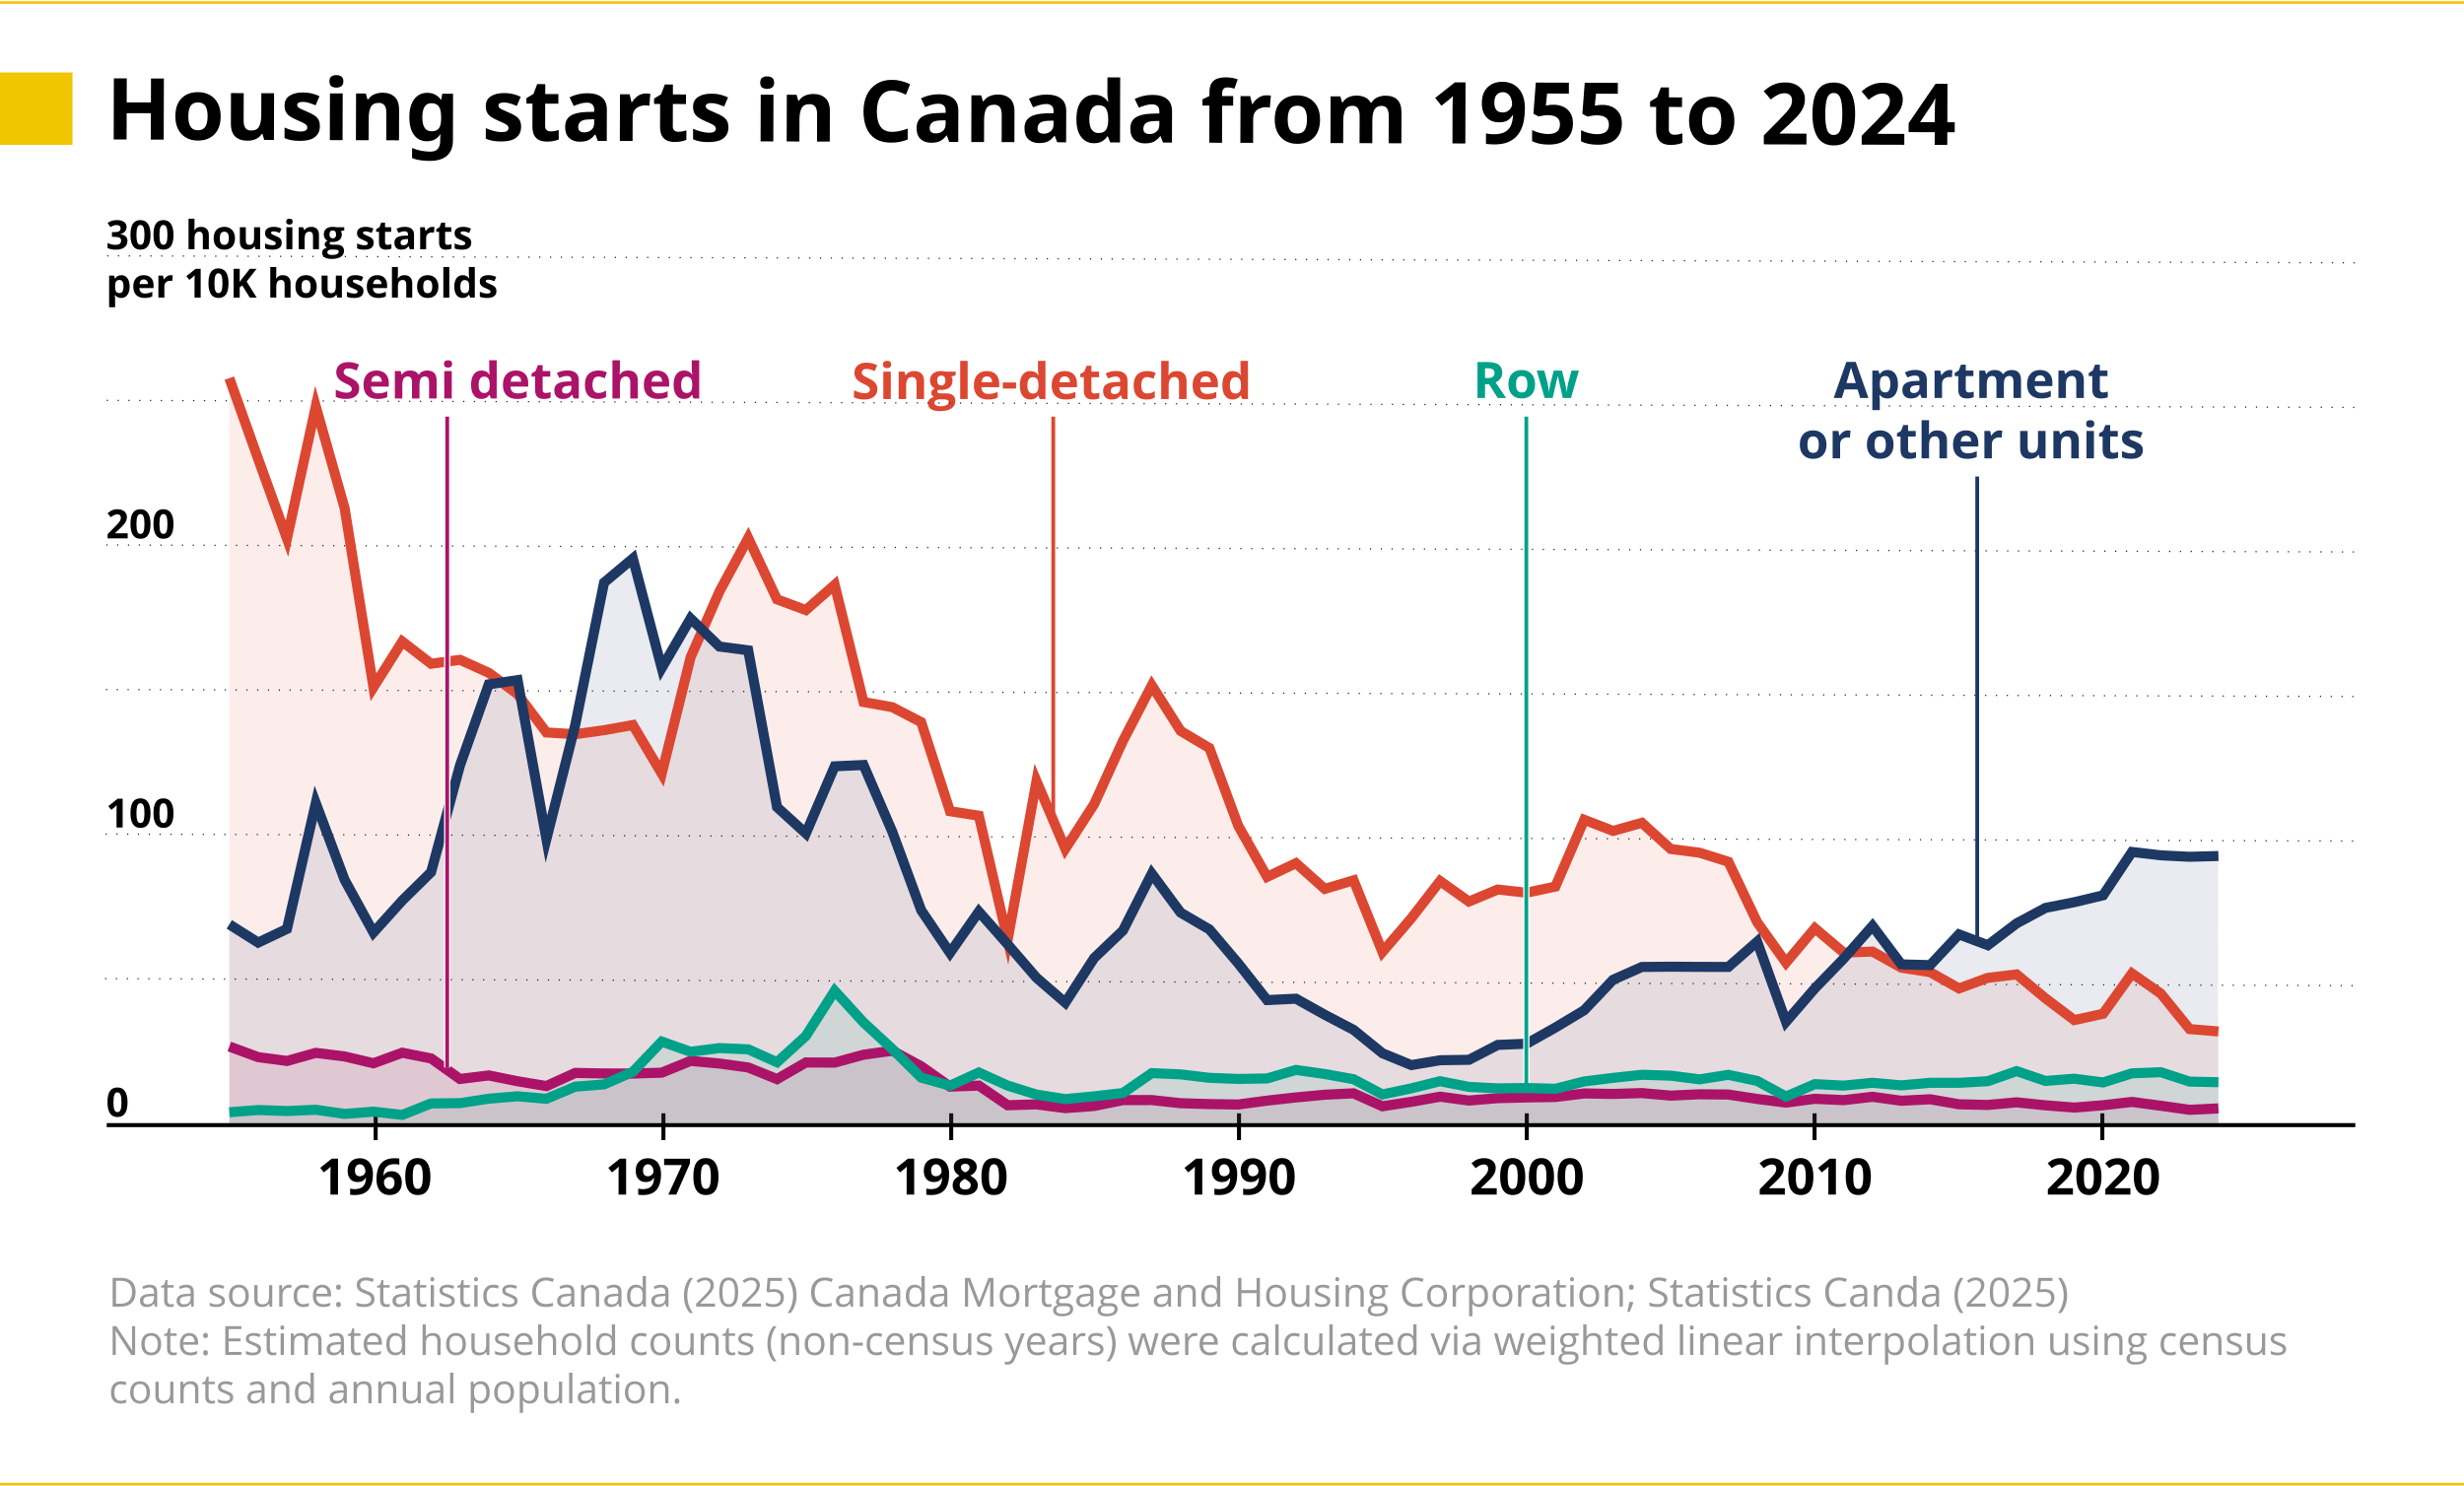
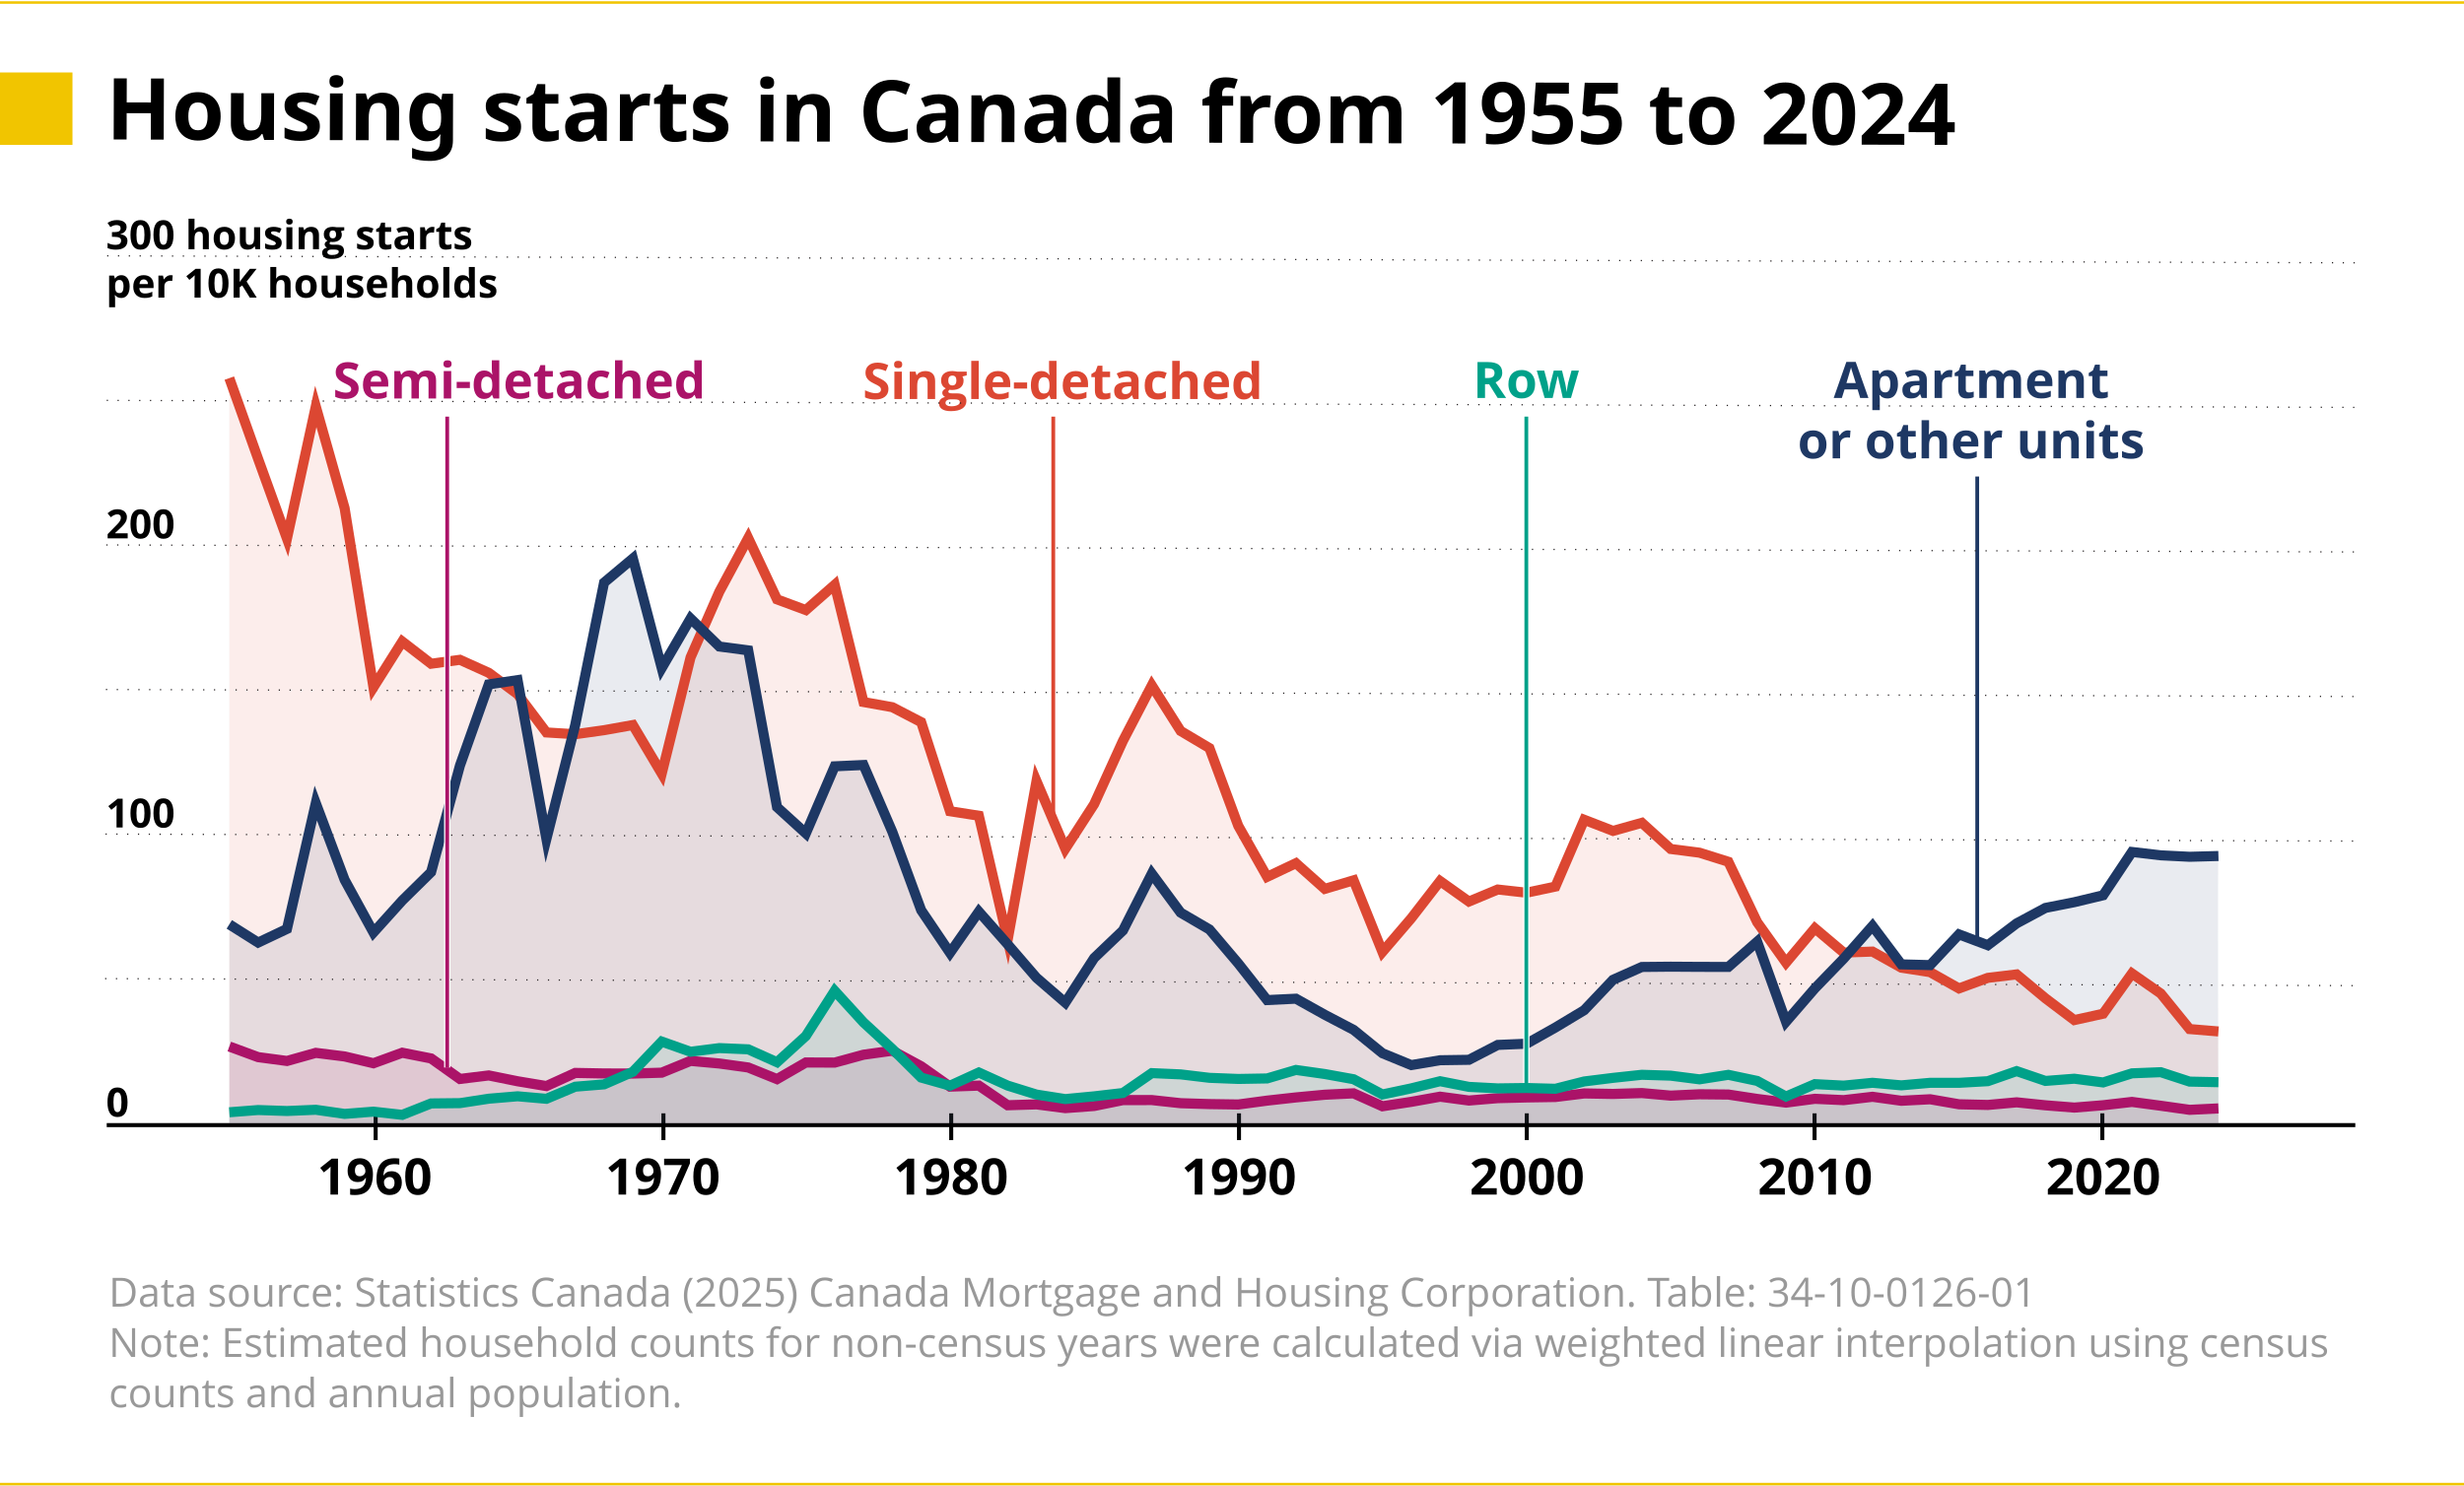
<svg xmlns="http://www.w3.org/2000/svg" width="6.8in" height="4.1in" viewBox="0 0 489.6 295.2" version="1.1" id="svg260">
  <defs id="defs260" />
  <g id="Layer_1" data-name="Layer 1">
    <rect style="fill:#ffffff;fill-rule:evenodd;stroke:none;stroke-width:1.008;stroke-linecap:round;stroke-dasharray:1.008, 1.008;paint-order:markers fill stroke" id="rect260" width="489.6" height="294.95" x="0" y="0" />
    <path d="m 423.62,193.463 -5.728,8.004 -5.728,1.264 -5.728,-4.321 -5.728,-4.76 -5.728,0.689 -5.728,2.098 -5.728,-3.23 -5.728,-0.893 -5.728,-3.199 -5.728,0.203 -5.728,-4.834 -5.728,6.831 -5.728,-8.037 -5.728,-12.013 -5.728,-1.803 -5.728,-0.736 -5.728,-5.202 -5.728,1.611 -5.728,-2.217 -5.728,13.282 -5.728,1.215 -5.728,-0.633 -5.728,2.388 -5.728,-4.071 -5.728,7.4 -5.728,6.691 -5.728,-14.236 -5.728,1.701 -5.728,-5.106 -5.728,2.719 -5.728,-10.138 -5.728,-15.455 -5.728,-3.405 -5.728,-9.054 -5.728,11.013 -5.728,12.59 -5.728,8.872 -5.728,-13.463 -5.728,31.563 -5.728,-24.673 -5.728,-0.896 -5.728,-17.704 -5.728,-2.972 -5.728,-1.029 -5.728,-23.296 -5.728,5.024 -5.728,-2.127 -5.728,-12.191 -5.728,10.656 -5.728,13.071 -5.728,23.094 -5.728,-9.658 -5.728,1.026 -5.728,0.803 -5.728,-0.355 -5.728,-7.606 -5.728,-4.245 -5.728,-2.586 -5.728,0.783 -5.728,-4.412 -5.728,9.09 L 68.484,100.99 62.756,80.772 57.028,107.04 51.3,91.208 45.572,75.141 v 148.082 h 395.241 c 0,0 -0.15,-18.382 0,-18.233 l -5.728,-0.476 -5.728,-7.062 -5.728,-3.99 z" fill="#ab2069" opacity="0.1" id="path1" style="fill:#dc4633;fill-opacity:1" />
    <path d="m 440.804,170.121 -5.728,0.154 -5.728,-0.289 -5.728,-0.667 -5.728,8.609 -5.728,1.372 -5.728,1.135 -5.728,3.075 -5.728,4.339 -5.728,-2.154 -5.728,6.111 -5.728,-0.15 -5.728,-7.638 -5.728,6.497 -5.728,5.916 -5.728,6.63 -5.728,-15.918 -5.728,5.022 -5.728,-0.011 -5.728,-0.036 -5.728,0.055 -5.728,2.545 -5.728,6.043 -5.728,3.449 -5.728,3.215 -5.728,0.239 -5.728,2.958 -5.728,0.086 -5.728,0.962 -5.728,-2.353 -5.728,-4.646 -5.728,-3 -5.728,-3.195 -5.728,0.276 -5.728,-7.281 -5.728,-6.755 -5.728,-3.341 -5.728,-7.756 -5.728,11.303 -5.728,5.473 -5.728,8.868 -5.728,-4.949 -5.728,-6.642 -5.728,-6.502 -5.728,8.204 -5.728,-8.479 -5.728,-15.572 -5.728,-13.292 -5.728,0.261 -5.728,13.331 -5.728,-5.221 -5.728,-31.154 -5.728,-0.759 -5.728,-5.57 -5.728,9.851 -5.728,-21.785 -5.728,4.796 -5.728,28.282 -5.728,22.674 -5.728,-31.577 -5.728,0.845 -5.728,16.139 -5.728,21.178 -5.728,5.641 -5.728,6.356 -5.728,-10.468 -5.728,-15.249 -5.728,25.006 -5.728,2.715 -5.728,-3.618 v 39.515 h 395.241 c 0,0 -0.205,-53.103 0,-53.103 z" fill="#1e3864" opacity="0.1" id="path2" />
-     <text fill="#00a28a" font-family="OpenSans-Bold, 'Open Sans'" font-size="10px" font-weight="700" id="text9" style="fill:#ab1368;fill-opacity:1" x="66.267" y="79.195">
-       <tspan x="66.267" y="79.195" id="tspan9" style="fill:#ab1368;fill-opacity:1">Semi detached</tspan>
+     <text fill="#00a28a" font-family="OpenSans-Bold, 'Open Sans'" font-size="10px" font-weight="700" id="text9" style="fill:#ab1368;fill-opacity:1" x="66.155" y="79.195">
+       <tspan x="66.155" y="79.195" id="tspan9" style="fill:#ab1368;fill-opacity:1">Semi-detached</tspan>
    </text>
-     <text transform="translate(169.227,79.305)" fill="#ab2069" font-family="OpenSans-Bold, 'Open Sans'" font-size="10px" font-weight="700" id="text10" style="fill:#dc4732;fill-opacity:1">
-       <tspan x="0" y="0" id="tspan10" style="fill:#dc4732;fill-opacity:1">Single-detached</tspan>
+     <text fill="#ab2069" font-family="OpenSans-Bold, 'Open Sans'" font-size="10px" font-weight="700" id="text10" style="fill:#dc4732;fill-opacity:1" x="171.425" y="79.305">
+       <tspan x="171.425" y="79.305" id="tspan10" style="fill:#dc4732;fill-opacity:1">Single-detached</tspan>
    </text>
    <text transform="translate(364.356,79.096)" fill="#1e3864" font-family="OpenSans-Bold, 'Open Sans'" font-size="10px" font-weight="700" id="text12">
      <tspan x="0" y="0" id="tspan11">Apartment</tspan>
      <tspan x="-7.178" y="12" id="tspan12">or other units</tspan>
    </text>
    <text transform="translate(292.67,79.097)" fill="#dc4732" font-family="OpenSans-Bold, 'Open Sans'" font-size="10px" font-weight="700" id="text13" style="fill:#00a189;fill-opacity:1">
      <tspan x="0" y="0" id="tspan13" style="fill:#00a189;fill-opacity:1">Row</tspan>
    </text>
    <line x1="209.285" y1="82.8" x2="209.285" y2="161.94" fill="none" stroke="#ab2069" stroke-width="0.75" id="line13" style="stroke:#dc4732;stroke-opacity:1" />
    <line x1="392.877" y1="94.703" x2="392.877" y2="187.059" fill="none" stroke="#1e3864" stroke-width="0.75" id="line14" />
    <text font-family="OpenSans-Bold, 'Open Sans'" font-size="10px" font-weight="700" id="text2-6" x="63.036" y="237.407">
      <tspan x="63.036" y="237.407" id="tspan2-2">1960</tspan>
    </text>
    <text font-family="OpenSans-Bold, 'Open Sans'" font-size="10px" font-weight="700" id="text3-9" x="120.28" y="237.407">
      <tspan x="120.28" y="237.407" id="tspan3-1">1970</tspan>
    </text>
    <text font-family="OpenSans-Bold, 'Open Sans'" font-size="10px" font-weight="700" id="text4-2" x="177.524" y="237.407">
      <tspan x="177.524" y="237.407" id="tspan4-7">1980</tspan>
    </text>
    <text font-family="OpenSans-Bold, 'Open Sans'" font-size="10px" font-weight="700" id="text5-0" x="234.768" y="237.407">
      <tspan x="234.768" y="237.407" id="tspan5-9">1990</tspan>
    </text>
    <text font-family="OpenSans-Bold, 'Open Sans'" font-size="10px" font-weight="700" id="text6-3" x="292.012" y="237.407">
      <tspan x="292.012" y="237.407" id="tspan6-6">2000</tspan>
    </text>
    <text font-family="OpenSans-Bold, 'Open Sans'" font-size="10px" font-weight="700" id="text7-0" x="349.258" y="237.407">
      <tspan x="349.258" y="237.407" id="tspan7-6">2010</tspan>
    </text>
    <text font-family="OpenSans-Bold, 'Open Sans'" font-size="10px" font-weight="700" id="text8-2" x="406.502" y="237.407">
      <tspan x="406.502" y="237.407" id="tspan8-6">2020</tspan>
    </text>
    <g id="g92-1" transform="translate(-0.067,-202.2805)">
      <g id="matplotlib.axis_1-8" data-name="matplotlib.axis 1">
        <g id="xtick_1-7" data-name="xtick 1">
          <g id="line2d_2-9" data-name="line2d 2">
            <path id="mbd33a27348-20" d="m 74.709,423.535 v 5.329" stroke="#000000" stroke-linejoin="round" stroke-width="0.8" />
          </g>
        </g>
        <g id="xtick_2-23" data-name="xtick 2">
          <g id="line2d_4-7" data-name="line2d 4">
            <path id="mbd33a27348-2-5" data-name="mbd33a27348" d="m 131.892,423.535 v 5.329" stroke="#000000" stroke-linejoin="round" stroke-width="0.8" />
          </g>
        </g>
        <g id="xtick_3-9" data-name="xtick 3">
          <g id="line2d_6-22" data-name="line2d 6">
            <path id="mbd33a27348-3-8" data-name="mbd33a27348" d="m 189.075,423.535 v 5.329" stroke="#000000" stroke-linejoin="round" stroke-width="0.8" />
          </g>
        </g>
        <g id="xtick_4-9" data-name="xtick 4">
          <g id="line2d_8-7" data-name="line2d 8">
            <path id="mbd33a27348-4-3" data-name="mbd33a27348" d="m 246.257,423.535 v 5.329" stroke="#000000" stroke-linejoin="round" stroke-width="0.8" />
          </g>
        </g>
        <g id="xtick_5-6" data-name="xtick 5">
          <g id="line2d_10-1" data-name="line2d 10">
            <path id="mbd33a27348-5-2" data-name="mbd33a27348" d="m 303.44,423.535 v 5.329" stroke="#000000" stroke-linejoin="round" stroke-width="0.8" />
          </g>
        </g>
        <g id="xtick_6-9" data-name="xtick 6">
          <g id="line2d_12-3" data-name="line2d 12">
            <path id="mbd33a27348-6-1" data-name="mbd33a27348" d="m 360.623,423.535 v 5.329" stroke="#000000" stroke-linejoin="round" stroke-width="0.8" />
          </g>
        </g>
        <g id="xtick_7-9" data-name="xtick 7">
          <g id="line2d_14-4" data-name="line2d 14">
            <path id="mbd33a27348-7-7" data-name="mbd33a27348" d="m 417.806,423.535 v 5.329" stroke="#000000" stroke-linejoin="round" stroke-width="0.8" />
          </g>
        </g>
      </g>
      <g id="matplotlib.axis_2-8" data-name="matplotlib.axis 2" />
      <g id="patch_5-3" data-name="patch 5" transform="matrix(0.9708305,0,0,1,7.6817,-0.3140329)">
        <path d="M 14.4,426.199 H 473.818" fill="none" stroke="#000000" stroke-linecap="square" stroke-width="0.8" id="path92-6" />
      </g>
    </g>
    <g id="text49" isolation="isolate">
      <text transform="rotate(0.17,-9329.012,7111.786)" font-family="TradeGothicLT-Bold, 'TradeGothic LT Bold'" font-size="17px" font-weight="700" isolation="isolate" id="text95">
        <tspan x="0" y="0" id="tspan95">Housing starts in Canada from 1955 to 2024</tspan>
      </text>
    </g>
    <rect id="rect95" x="0" y="14.4" width="14.4" height="14.4" fill="#f1c500" />
    <path id="path37-2" d="M 0,0.5 H 489.6" fill="none" stroke="#f1c500" stroke-miterlimit="2.25" stroke-width="0.5" />
    <path id="path37-2-0" d="M 0,294.95 H 489.6" fill="none" stroke="#f1c500" stroke-miterlimit="2.25" stroke-width="0.5" />
    <g id="text51" isolation="isolate" transform="translate(0,-202.9589)">
-       <text transform="translate(21.6,462.637)" fill="#999999" font-family="OpenSans, 'Open Sans'" font-size="8px" isolation="isolate" id="text98">
-         <tspan x="0" y="0" id="tspan96">Data source: Statistics Canada (2025) Canada Mortgage and Housing Corporation; Statistics Canda (2025)</tspan>
-         <tspan x="0" y="9.6" id="tspan97">Note: Estimated household counts (non-census years) were calculated via weighted linear interpolation using census</tspan>
-         <tspan x="0" y="19.2" xml:space="preserve" id="tspan98">counts and annual population.   </tspan>
+       <text transform="translate(21.6,462.637)" fill="#999999" font-family="OpenSans, 'Open Sans'" font-size="8px" isolation="isolate" id="text98" style="white-space:pre;inline-size:446.4;display:inline" xml:space="preserve">
+         <tspan x="0" y="0" id="tspan4">Data source: Statistics Canada (2025) Canada Mortgage and Housing Corporation. Table: 34-10-0126-01
+ </tspan>
+         <tspan x="0" y="10" id="tspan5">Note: Estimated household counts for non-census years were calculated via weighted linear interpolation using census </tspan>
+         <tspan x="0" y="20" id="tspan6">counts and annual population.</tspan>
      </text>
    </g>
    <g id="g103">
      <text transform="translate(21.06,221.92)" font-family="OpenSans-Bold, 'Open Sans'" font-size="8px" font-weight="700" id="text99">
        <tspan x="0" y="0" id="tspan99">0</tspan>
      </text>
      <text transform="translate(21.06,164.46)" font-family="OpenSans-Bold, 'Open Sans'" font-size="8px" font-weight="700" id="text100">
        <tspan x="0" y="0" id="tspan100">100</tspan>
      </text>
      <text transform="translate(21.06,106.999)" font-family="OpenSans-Bold, 'Open Sans'" font-size="8px" font-weight="700" id="text101">
        <tspan x="0" y="0" id="tspan101">200</tspan>
      </text>
      <text transform="translate(21.06,49.538)" font-family="OpenSans-Bold, 'Open Sans'" font-size="8px" font-weight="700" id="text103">
        <tspan x="0" y="0" id="tspan102">300 housing starts</tspan>
        <tspan x="0" y="9.6" id="tspan103">per 10K households</tspan>
      </text>
    </g>
    <g id="g109" transform="matrix(0.9537452,0,0,1,0.966263,0)">
      <line x1="20.89" y1="194.494" x2="489.428" y2="195.884" fill="none" stroke="#231f20" stroke-dasharray="0.25, 2" stroke-width="0.25" id="line104" />
      <line x1="20.976" y1="165.764" x2="489.514" y2="167.154" fill="none" stroke="#231f20" stroke-dasharray="0.25, 2" stroke-width="0.25" id="line105" />
      <line x1="21.061" y1="137.033" x2="489.599" y2="138.423" fill="none" stroke="#231f20" stroke-dasharray="0.25, 2" stroke-width="0.25" id="line106" />
      <line x1="21.146" y1="108.303" x2="489.684" y2="109.693" fill="none" stroke="#231f20" stroke-dasharray="0.25, 2" stroke-width="0.25" id="line107" />
      <line x1="21.231" y1="79.573" x2="489.769" y2="80.963" fill="none" stroke="#231f20" stroke-dasharray="0.25, 2" stroke-width="0.25" id="line108" />
      <line x1="21.317" y1="50.843" x2="489.855" y2="52.233" fill="none" stroke="#231f20" stroke-dasharray="0.25, 2" stroke-width="0.25" id="line109" />
    </g>
    <path d="m 423.62,218.995 -5.728,0.66 -5.728,0.464 -5.728,-0.453 -5.728,-0.589 -5.728,0.518 -5.728,-0.133 -5.728,-0.996 -5.728,0.297 -5.728,-0.787 -5.728,0.664 -5.728,-0.263 -5.728,0.752 -5.728,-0.727 -5.728,-0.874 -5.728,-0.055 -5.728,0.27 -5.728,-0.51 -5.728,0.176 -5.728,-0.101 -5.728,0.704 -5.728,0.089 -5.728,0.143 -5.728,0.474 -5.728,-0.765 -5.728,1.023 -5.728,0.879 -5.728,-2.567 -5.728,0.275 -5.728,0.537 -5.728,0.635 -5.728,0.77 -5.728,-0.082 -5.728,-0.176 -5.728,-0.624 -5.728,0.008 -5.728,1.167 -5.728,0.427 -5.728,-0.746 -5.728,0.174 -5.728,-3.901 -5.728,0.197 -5.728,-4.039 -5.728,-3.096 -5.728,0.798 -5.728,1.564 -5.728,-0.02 -5.728,3.303 -5.728,-2.312 -5.728,-0.788 -5.728,-0.521 -5.728,2.342 -5.728,0.176 -5.728,-0.018 -5.728,-0.109 -5.728,2.612 -5.728,-0.953 -5.728,-1.16 -5.728,0.699 -5.728,-4.075 -5.728,-1.132 -5.728,2.087 -5.728,-1.35 -5.728,-0.714 -5.728,1.61 -5.728,-0.762 -5.728,-2.112 v 15.243 h 395.241 v -2.939 l -5.728,0.28 -5.728,-0.81 -5.728,-0.76 z" fill="#00a28a" opacity="0.1" id="path109" style="fill:#ab1368;fill-opacity:1" />
    <polygon points="114.301,215.97 120.029,215.508 125.757,213.004 131.485,207.004 137.214,209.026 142.942,208.296 148.67,208.542 154.398,211.108 160.126,205.889 165.854,196.917 171.582,203.193 177.31,208.478 183.039,214.157 188.767,215.77 194.495,213.148 200.223,215.747 205.951,217.532 211.679,218.43 217.407,217.883 223.135,217.219 228.864,213.27 234.592,213.523 240.32,214.206 246.048,214.429 251.776,214.33 257.504,212.639 263.232,213.45 268.96,214.484 274.689,217.512 280.417,216.299 286.145,214.879 291.873,216.005 297.601,216.304 303.329,216.228 309.057,216.383 314.785,214.927 320.514,214.215 326.242,213.602 331.97,213.778 337.698,214.509 343.426,213.611 349.154,214.82 354.882,217.926 360.611,215.459 366.339,215.753 372.067,215.193 377.795,215.702 383.523,215.197 389.251,215.201 394.979,214.875 400.707,212.872 406.436,214.824 412.164,214.383 417.892,215.126 423.62,213.314 429.348,213.086 435.076,214.958 440.804,215.076 440.804,223.224 45.563,223.224 45.563,221.051 51.292,220.605 57.02,220.8 62.748,220.554 68.476,221.375 74.204,220.928 79.932,221.568 85.66,219.294 91.389,219.235 97.117,218.355 102.845,217.874 108.573,218.374 " fill="#dc4732" opacity="0.1" id="polygon184" style="fill:#00a189;fill-opacity:1" />
  </g>
  <polyline points="440.804 204.991 435.076 204.515 429.348 197.453 423.62 193.463 417.892 201.467 412.164 202.731 406.436 198.41 400.707 193.65 394.979 194.34 389.251 196.437 383.523 193.207 377.795 192.314 372.067 189.116 366.339 189.318 360.611 184.485 354.882 191.316 349.154 183.279 343.426 171.266 337.698 169.463 331.97 168.727 326.242 163.525 320.514 165.136 314.785 162.918 309.057 176.201 303.329 177.415 297.601 176.782 291.873 179.17 286.145 175.099 280.417 182.499 274.689 189.19 268.96 174.953 263.232 176.655 257.504 171.549 251.776 174.268 246.048 164.131 240.32 148.675 234.592 145.27 228.864 136.216 223.135 147.229 217.407 159.819 211.679 168.691 205.951 155.228 200.223 186.792 194.495 162.118 188.767 161.222 183.039 143.518 177.31 140.547 171.582 139.518 165.854 116.222 160.126 121.246 154.398 119.119 148.67 106.929 142.942 117.584 137.214 130.655 131.485 153.749 125.757 144.091 120.029 145.117 114.301 145.92 108.573 145.565 102.845 137.959 97.117 133.713 91.389 131.127 85.66 131.91 79.932 127.498 74.204 136.589 68.476 100.991 62.748 80.773 57.02 107.041 51.292 91.209 45.563 75.142" fill="none" stroke="#ab2069" stroke-miterlimit="10" stroke-width="2" id="polyline254" style="stroke:#dc4732;stroke-opacity:1" />
  <polyline points="440.804 220.285 435.076 220.566 429.348 219.756 423.62 218.995 417.892 219.656 412.164 220.12 406.436 219.667 400.707 219.078 394.979 219.596 389.251 219.463 383.523 218.467 377.795 218.764 372.067 217.976 366.339 218.641 360.611 218.378 354.882 219.13 349.154 218.403 343.426 217.529 337.698 217.474 331.97 217.745 326.242 217.235 320.514 217.411 314.785 217.31 309.057 218.014 303.329 218.103 297.601 218.246 291.873 218.72 286.145 217.955 280.417 218.978 274.689 219.857 268.96 217.29 263.232 217.565 257.504 218.102 251.776 218.737 246.048 219.507 240.32 219.425 234.592 219.249 228.864 218.625 223.135 218.633 217.407 219.8 211.679 220.227 205.951 219.481 200.223 219.656 194.495 215.754 188.767 215.951 183.039 211.912 177.31 208.816 171.582 209.614 165.854 211.178 160.126 211.158 154.398 214.462 148.67 212.149 142.942 211.361 137.214 210.84 131.485 213.182 125.757 213.358 120.029 213.34 114.301 213.232 108.573 215.844 102.845 214.89 97.117 213.731 91.389 214.43 85.66 210.355 79.932 209.222 74.204 211.31 68.476 209.959 62.748 209.246 57.02 210.856 51.292 210.093 45.563 207.981" fill="none" stroke="#00a28a" stroke-miterlimit="10" stroke-width="2" id="polyline255" style="stroke-width:2.016;stroke-dasharray:none;stroke:#ab1368;stroke-opacity:1" />
  <polyline points="440.804 215.076 435.076 214.958 429.348 213.086 423.62 213.314 417.892 215.126 412.164 214.383 406.436 214.824 400.707 212.872 394.979 214.875 389.251 215.201 383.523 215.197 377.795 215.702 372.067 215.193 366.339 215.753 360.611 215.459 354.882 217.926 349.154 214.82 343.426 213.611 337.698 214.509 331.97 213.778 326.242 213.602 320.514 214.215 314.785 214.927 309.057 216.383 303.329 216.228 297.601 216.304 291.873 216.005 286.145 214.879 280.417 216.299 274.689 217.512 268.96 214.484 263.232 213.45 257.504 212.639 251.776 214.33 246.048 214.429 240.32 214.206 234.592 213.523 228.864 213.27 223.135 217.219 217.407 217.883 211.679 218.43 205.951 217.532 200.223 215.747 194.495 213.148 188.767 215.77 183.039 214.157 177.31 208.478 171.582 203.193 165.854 196.917 160.126 205.889 154.398 211.108 148.67 208.542 142.942 208.296 137.214 209.026 131.485 207.004 125.757 213.004 120.029 215.508 114.301 215.97 108.573 218.374 102.845 217.874 97.117 218.355 91.389 219.235 85.66 219.294 79.932 221.568 74.204 220.928 68.476 221.375 62.748 220.554 57.02 220.8 51.292 220.605 45.563 221.051" fill="none" stroke="#dc4732" stroke-miterlimit="10" stroke-width="2" id="polyline256" style="stroke:#00a189;stroke-opacity:1" />
  <polyline points="440.804 170.121 435.076 170.275 429.348 169.986 423.62 169.319 417.892 177.929 412.164 179.301 406.436 180.436 400.707 183.511 394.979 187.85 389.251 185.696 383.523 191.807 377.795 191.657 372.067 184.019 366.339 190.516 360.611 196.432 354.882 203.063 349.154 187.145 343.426 192.167 337.698 192.155 331.97 192.119 326.242 192.174 320.514 194.719 314.785 200.762 309.057 204.212 303.329 207.427 297.601 207.667 291.873 210.625 286.145 210.71 280.417 211.672 274.689 209.319 268.96 204.673 263.232 201.673 257.504 198.478 251.776 198.755 246.048 191.473 240.32 184.718 234.592 181.377 228.864 173.622 223.135 184.925 217.407 190.398 211.679 199.265 205.951 194.316 200.223 187.674 194.495 181.173 188.767 189.377 183.039 180.898 177.31 165.326 171.582 152.034 165.854 152.296 160.126 165.626 154.398 160.405 148.67 129.251 142.942 128.492 137.214 122.922 131.485 132.773 125.757 110.988 120.029 115.784 114.301 144.066 108.573 166.74 102.845 135.163 97.117 136.008 91.389 152.147 85.66 173.325 79.932 178.966 74.204 185.323 68.476 174.855 62.748 159.606 57.02 184.612 51.292 187.327 45.563 183.709" fill="none" stroke="#1e3864" stroke-miterlimit="10" stroke-width="2" id="polyline257" />
  <line x1="303.282" y1="82.797" x2="303.282" y2="215.229" fill="none" stroke="#ffffff" stroke-width="1.25" id="line257" />
  <line x1="303.282" y1="82.797" x2="303.282" y2="215.229" fill="none" stroke="#dc4732" stroke-width="0.75" id="line258" style="stroke:#00a189;stroke-opacity:1" />
  <line x1="88.861" y1="82.8" x2="88.861" y2="212.153" fill="none" stroke="#ffffff" stroke-width="1.25" id="line259" />
  <line x1="88.861" y1="82.8" x2="88.861" y2="212.225" fill="none" stroke="#00a28a" stroke-width="0.75" id="line260" style="stroke:#ab1368;stroke-opacity:1" />
</svg>
